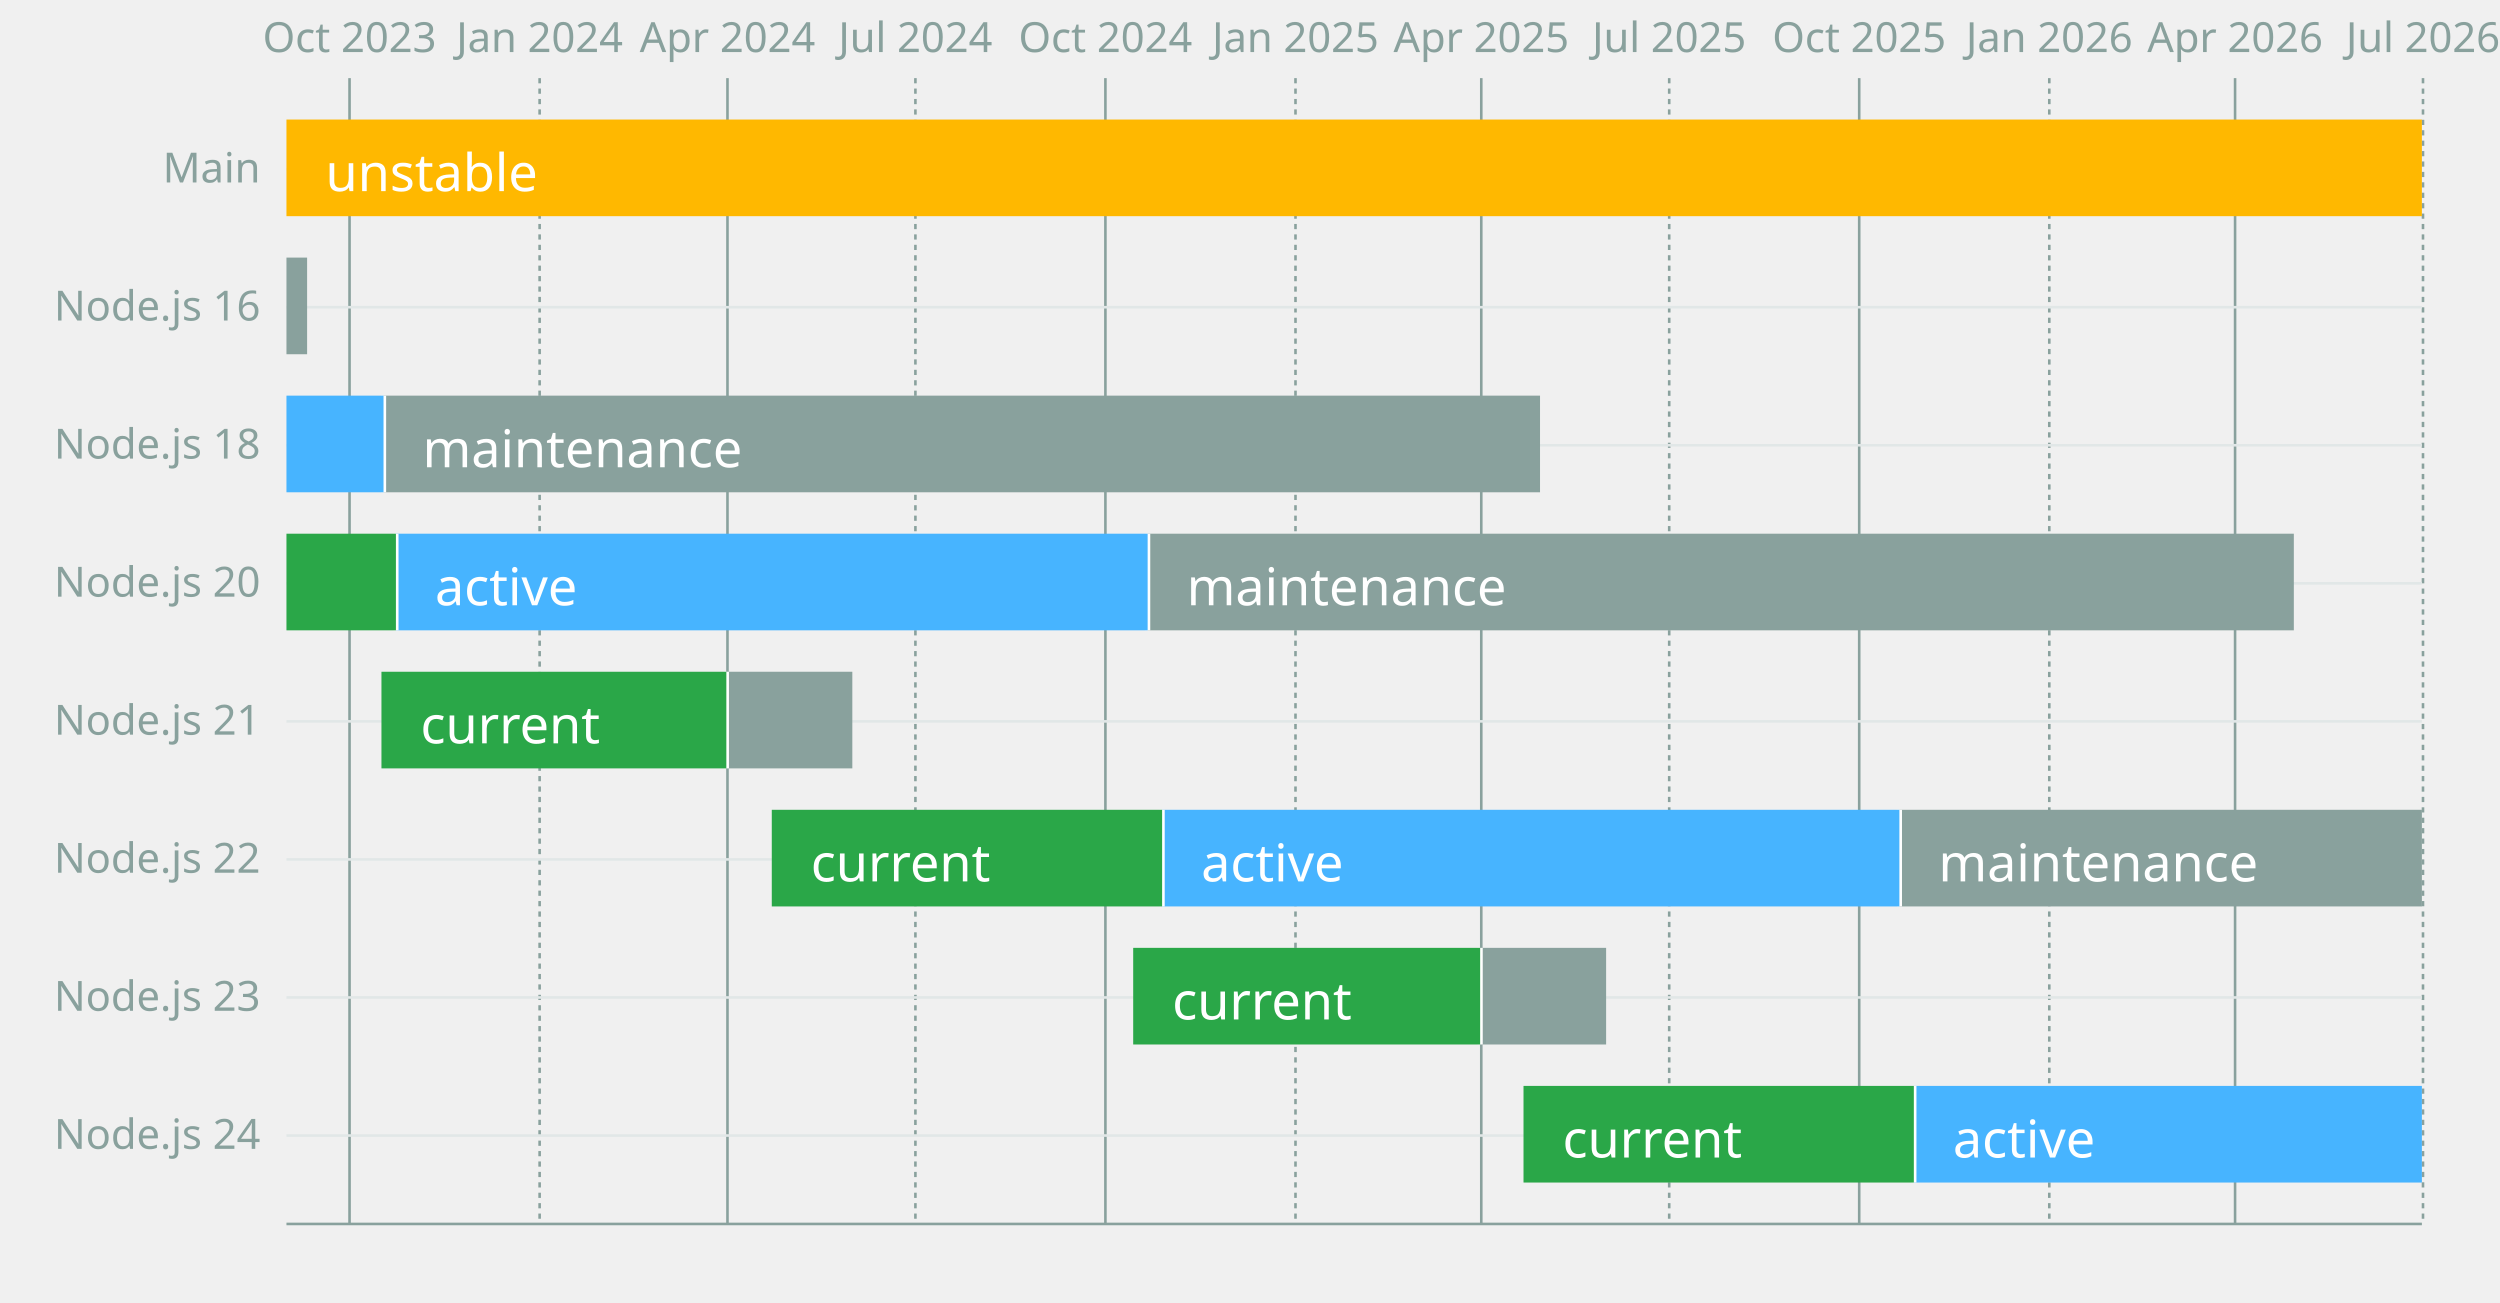
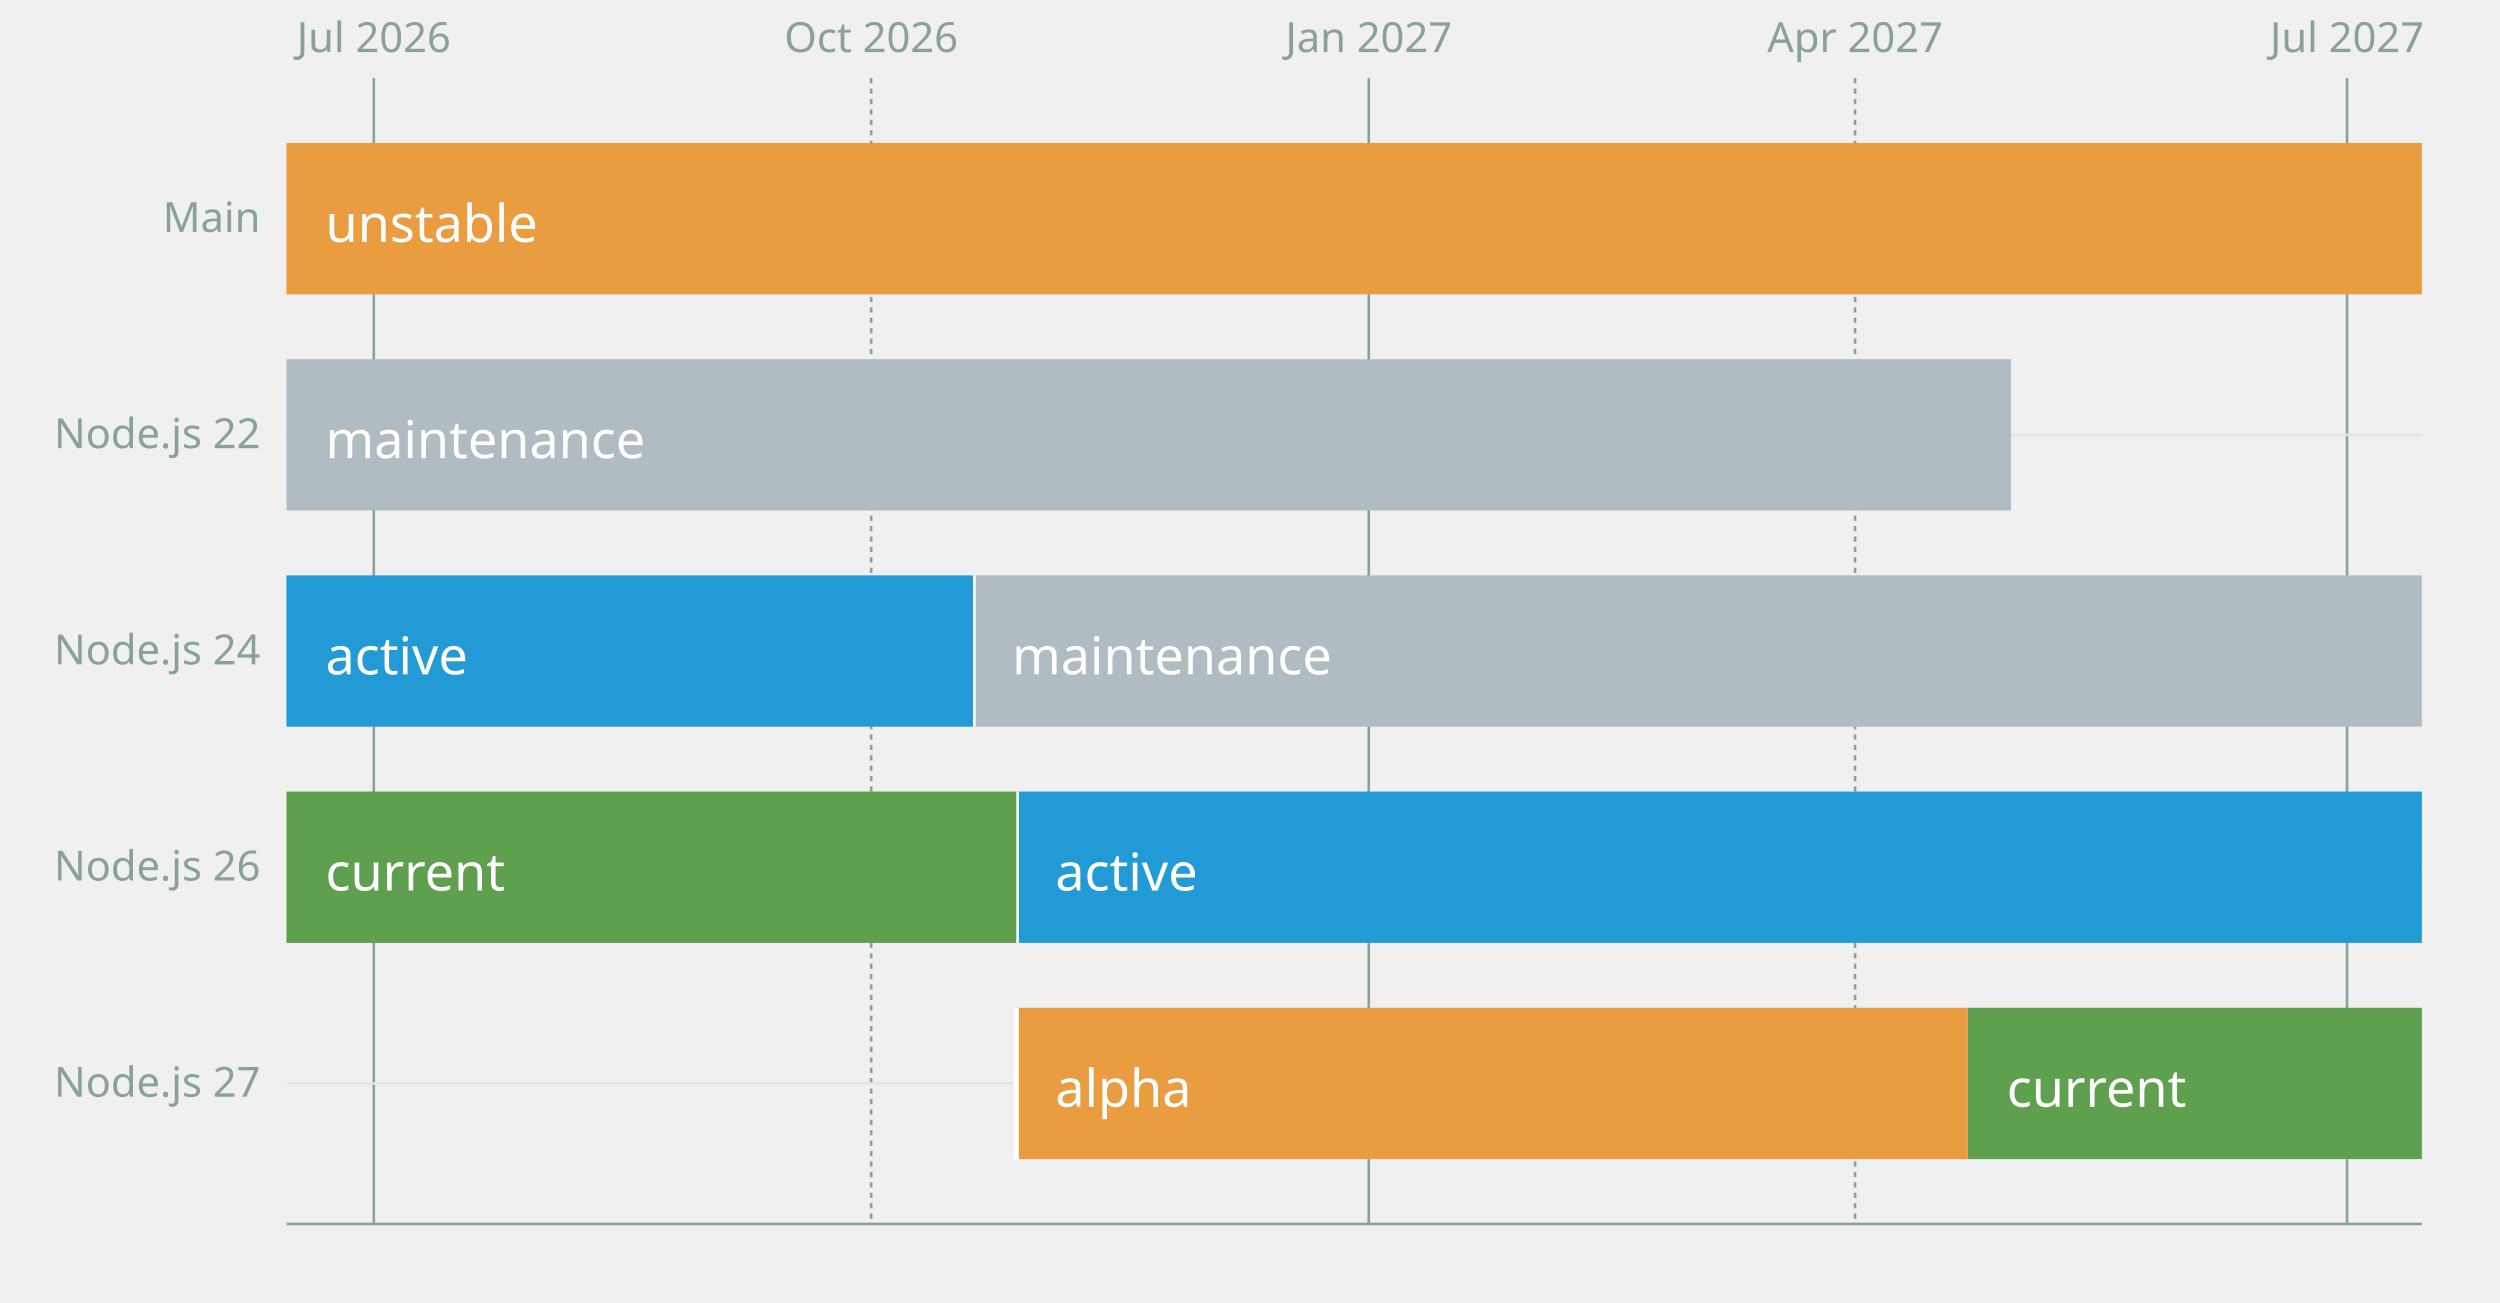
- <svg xmlns="http://www.w3.org/2000/svg" width="960" height="500">
+ <svg xmlns="http://www.w3.org/2000/svg" width="960" height="500" viewBox="0 0 960 500" preserveAspectRatio="xMinYMin meet">
  <defs>
-     <style>.current{fill:#2aa748}.active{fill:#47b4ff}.maintenance,.tick text{fill:#89a19d}.unstable{fill:#ffb800}.bar-join,.label{fill:#fff}.bar-join.current{display:none}.tick text{font:16px sans-serif}.axis--y .tick text{text-anchor:end}.label{font:20px sans-serif;font-weight:100;text-anchor:start;dominant-baseline:middle;text-transform:uppercase}</style>
+     <style type="text/css"> 
+ svg {
+   width: 100%;
+   height: auto;
+ }
+ .current {
+   fill: #5fa04e;
+ }
+ .active {
+   fill: #229ad6;
+ }
+ .maintenance {
+   fill: #b1bcc2;
+ }
+ .unstable, .alpha {
+   fill: #e99c40;
+ }
+ .bar-join {
+   fill: #ffffff;
+ }
+ .bar-join.unstable, .bar-join.current {
+   display: none;
+ }
+ .tick text {
+   font: 16px sans-serif;
+   fill: #89a19d;
+ }
+ .axis--y .tick text {
+   text-anchor: end;
+ }
+ .label {
+   fill: #fff;
+   font: 20px sans-serif;
+   font-weight: 100;
+   text-anchor: start;
+   dominant-baseline: middle;
+   text-transform: uppercase;
+ } </style>
  </defs>
-   <g id="bar-container">
-     <g fill="none" class="axis axis--x" font-family="sans-serif" font-size="10" text-anchor="middle">
-       <g class="tick">
-         <path stroke="#89a19d" d="M134.225 30v440" />
-         <text x=".5" fill="#000" dy="-10" transform="translate(133.725 30)">Oct 2023</text>
+   <g id="bar-container" transform="translate(110, 30)">
+     <g class="axis axis--x" fill="none" font-size="10" font-family="sans-serif" text-anchor="middle">
+       <g class="tick" opacity="1" transform="translate(33.54219,0)">
+         <line stroke="#89a19d" y2="440" />
+         <text fill="currentColor" y="0" dy="-10">Jul 2026</text>
      </g>
-       <g class="tick">
-         <path stroke="#89a19d" stroke-dasharray="2,2" d="M207.217 30v440" />
-         <text x=".5" fill="#000" dy="-10" transform="translate(206.717 30)">Jan 2024</text>
+       <g class="tick" opacity="1" transform="translate(224.5295,0)">
+         <line stroke="#89a19d" y2="440" stroke-dasharray="2,2" />
+         <text fill="currentColor" y="0" dy="-10">Oct 2026</text>
      </g>
-       <g class="tick">
-         <path stroke="#89a19d" d="M279.35 30v440" />
-         <text x=".5" fill="#000" dy="-10" transform="translate(278.85 30)">Apr 2024</text>
+       <g class="tick" opacity="1" transform="translate(415.6034,0)">
+         <line stroke="#89a19d" y2="440" />
+         <text fill="currentColor" y="0" dy="-10">Jan 2027</text>
      </g>
-       <g class="tick">
-         <path stroke="#89a19d" stroke-dasharray="2,2" d="M351.517 30v440" />
-         <text x=".5" fill="#000" dy="-10" transform="translate(351.017 30)">Jul 2024</text>
+       <g class="tick" opacity="1" transform="translate(602.3523,0)">
+         <line stroke="#89a19d" y2="440" stroke-dasharray="2,2" />
+         <text fill="currentColor" y="0" dy="-10">Apr 2027</text>
      </g>
-       <g class="tick">
-         <path stroke="#89a19d" d="M424.476 30v440" />
-         <text x=".5" fill="#000" dy="-10" transform="translate(423.976 30)">Oct 2024</text>
-       </g>
-       <g class="tick">
-         <path stroke="#89a19d" stroke-dasharray="2,2" d="M497.469 30v440" />
-         <text x=".5" fill="#000" dy="-10" transform="translate(496.969 30)">Jan 2025</text>
-       </g>
-       <g class="tick">
-         <path stroke="#89a19d" d="M568.81 30v440" />
-         <text x=".5" fill="#000" dy="-10" transform="translate(568.31 30)">Apr 2025</text>
-       </g>
-       <g class="tick">
-         <path stroke="#89a19d" stroke-dasharray="2,2" d="M640.975 30v440" />
-         <text x=".5" fill="#000" dy="-10" transform="translate(640.475 30)">Jul 2025</text>
-       </g>
-       <g class="tick">
-         <path stroke="#89a19d" d="M713.935 30v440" />
-         <text x=".5" fill="#000" dy="-10" transform="translate(713.435 30)">Oct 2025</text>
-       </g>
-       <g class="tick">
-         <path stroke="#89a19d" stroke-dasharray="2,2" d="M786.927 30v440" />
-         <text x=".5" fill="#000" dy="-10" transform="translate(786.427 30)">Jan 2026</text>
-       </g>
-       <g class="tick">
-         <path stroke="#89a19d" d="M858.268 30v440" />
-         <text x=".5" fill="#000" dy="-10" transform="translate(857.768 30)">Apr 2026</text>
-       </g>
-       <g class="tick">
-         <path stroke="#89a19d" stroke-dasharray="2,2" d="M930.434 30v440" />
-         <text x=".5" fill="#000" dy="-10" transform="translate(929.934 30)">Jul 2026</text>
+       <g class="tick" opacity="1" transform="translate(791.2637,0)">
+         <line stroke="#89a19d" y2="440" />
+         <text fill="currentColor" y="0" dy="-10">Jul 2027</text>
      </g>
    </g>
-     <g fill="none" class="axis axis--y" font-family="sans-serif" font-size="10">
-       <g class="tick">
-         <path stroke="#e1e7e7" d="M110 64.958h820" />
-         <text y=".5" fill="#000" dx="-10" dy=".32em" transform="translate(110 64.458)">Main</text>
+     <g class="axis axis--y" fill="none" font-size="10" font-family="sans-serif" text-anchor="start">
+       <g class="tick" opacity="1" transform="translate(0,53.96226)">
+         <line stroke="#e1e7e7" x2="820" />
+         <text fill="currentColor" x="0" dy="0.32em" dx="-10">Main</text>
      </g>
-       <g class="tick">
-         <path stroke="#e1e7e7" d="M110 117.97h820" />
-         <text y=".5" fill="#000" dx="-10" dy=".32em" transform="translate(110 117.47)">Node.js 16</text>
+       <g class="tick" opacity="1" transform="translate(0,136.9811)">
+         <line stroke="#e1e7e7" x2="820" />
+         <text fill="currentColor" x="0" dy="0.32em" dx="-10">Node.js 22</text>
      </g>
-       <g class="tick">
-         <path stroke="#e1e7e7" d="M110 170.982h820" />
-         <text y=".5" fill="#000" dx="-10" dy=".32em" transform="translate(110 170.482)">Node.js 18</text>
+       <g class="tick" opacity="1" transform="translate(0,220)">
+         <line stroke="#e1e7e7" x2="820" />
+         <text fill="currentColor" x="0" dy="0.32em" dx="-10">Node.js 24</text>
      </g>
-       <g class="tick">
-         <path stroke="#e1e7e7" d="M110 223.994h820" />
-         <text y=".5" fill="#000" dx="-10" dy=".32em" transform="translate(110 223.494)">Node.js 20</text>
+       <g class="tick" opacity="1" transform="translate(0,303.0189)">
+         <line stroke="#e1e7e7" x2="820" />
+         <text fill="currentColor" x="0" dy="0.32em" dx="-10">Node.js 26</text>
      </g>
-       <g class="tick">
-         <path stroke="#e1e7e7" d="M110 277.006h820" />
-         <text y=".5" fill="#000" dx="-10" dy=".32em" transform="translate(110 276.506)">Node.js 21</text>
+       <g class="tick" opacity="1" transform="translate(0,386.0377)">
+         <line stroke="#e1e7e7" x2="820" />
+         <text fill="currentColor" x="0" dy="0.32em" dx="-10">Node.js 27</text>
      </g>
-       <g class="tick">
-         <path stroke="#e1e7e7" d="M110 330.018h820" />
-         <text y=".5" fill="#000" dx="-10" dy=".32em" transform="translate(110 329.518)">Node.js 22</text>
-       </g>
-       <g class="tick">
-         <path stroke="#e1e7e7" d="M110 383.03h820" />
-         <text y=".5" fill="#000" dx="-10" dy=".32em" transform="translate(110 382.53)">Node.js 23</text>
-       </g>
-       <g class="tick">
-         <path stroke="#e1e7e7" d="M110 436.042h820" />
-         <text y=".5" fill="#000" dx="-10" dy=".32em" transform="translate(110 435.542)">Node.js 24</text>
-       </g>
-       <path stroke="#89a19d" d="M110 470h820" />
+       <line y1="440" y2="440" x2="820" stroke="#89a19d" />
    </g>
-     <path d="M110 45.904h820v37.108H110z" class="bar unstable" />
-     <text x="15" y="36.458" class="label" style="opacity:1" transform="translate(110 30)">unstable</text>
-     <path d="M110 98.916h7.93v37.108H110zM147.273 151.928h444.101v37.108H147.273z" class="bar maintenance" />
-     <path d="M36.273 121.928h2v37.108h-2z" class="bar-join maintenance" style="opacity:1" transform="translate(110 30)" />
-     <text x="52.273" y="142.482" class="label" style="opacity:1" transform="translate(110 30)">maintenance</text>
-     <path d="M110 151.928h37.273v37.108H110z" class="bar active" />
-     <path d="M440.696 204.94h440.135v37.108H440.696z" class="bar maintenance" />
-     <path d="M329.696 174.94h2v37.108h-2z" class="bar-join maintenance" style="opacity:1" transform="translate(110 30)" />
-     <text x="345.696" y="195.494" class="label" style="opacity:1" transform="translate(110 30)">maintenance</text>
-     <path d="M152.031 204.94h288.665v37.108H152.031z" class="bar active" />
-     <path d="M41.031 174.94h2v37.108h-2z" class="bar-join active" style="opacity:1" transform="translate(110 30)" />
-     <text x="57.031" y="195.494" class="label" style="opacity:1" transform="translate(110 30)">active</text>
-     <path d="M110 204.94h42.031v37.108H110z" class="bar current" />
-     <path d="M278.917 257.952h48.375v37.108h-48.375z" class="bar maintenance" />
-     <path d="M167.917 227.952h2v37.108h-2z" class="bar-join maintenance" style="opacity:1" transform="translate(110 30)" />
-     <path d="M146.48 257.952h132.437v37.108H146.48z" class="bar current" />
-     <text x="51.48" y="248.506" class="label" style="opacity:1" transform="translate(110 30)">current</text>
-     <path d="M729.362 310.964H930v37.108H729.362z" class="bar maintenance" />
-     <path d="M618.362 280.964h2v37.108h-2z" class="bar-join maintenance" style="opacity:1" transform="translate(110 30)" />
-     <text x="634.362" y="301.518" class="label" style="opacity:1" transform="translate(110 30)">maintenance</text>
-     <path d="M446.248 310.964h283.114v37.108H446.248z" class="bar active" />
-     <path d="M335.248 280.964h2v37.108h-2z" class="bar-join active" style="opacity:1" transform="translate(110 30)" />
-     <text x="351.248" y="301.518" class="label" style="opacity:1" transform="translate(110 30)">active</text>
-     <path d="M296.364 310.964h149.884v37.108H296.364z" class="bar current" />
-     <text x="201.364" y="301.518" class="label" style="opacity:1" transform="translate(110 30)">current</text>
-     <path d="M568.375 363.976h48.375v37.108h-48.375z" class="bar maintenance" />
-     <path d="M457.375 333.976h2v37.108h-2z" class="bar-join maintenance" style="opacity:1" transform="translate(110 30)" />
-     <path d="M435.145 363.976h133.23v37.108h-133.23z" class="bar current" />
-     <text x="340.145" y="354.53" class="label" style="opacity:1" transform="translate(110 30)">current</text>
-     <path d="M734.913 416.988H930v37.108H734.913z" class="bar active" />
-     <path d="M623.913 386.988h2v37.108h-2z" class="bar-join active" style="opacity:1" transform="translate(110 30)" />
-     <text x="639.913" y="407.542" class="label" style="opacity:1" transform="translate(110 30)">active</text>
-     <path d="M585.029 416.988h149.884v37.108H585.029z" class="bar current" />
-     <text x="490.029" y="407.542" class="label" style="opacity:1" transform="translate(110 30)">current</text>
+     <g>
+       <rect class="bar unstable" x="0" y="24.906" width="820" height="58.113" />
+       <rect class="bar-join unstable" x="-1" y="24.906" width="2" height="58.113" style="opacity: 0;" />
+       <text class="label" x="15" y="55.962" style="opacity: 1;">unstable</text>
+     </g>
+     <g>
+       <rect class="bar maintenance" x="0" y="107.925" width="662.228" height="58.113" />
+       <rect class="bar-join maintenance" x="-1" y="107.925" width="2" height="58.113" style="opacity: 0;" />
+       <text class="label" x="15" y="138.981" style="opacity: 1;">maintenance</text>
+     </g>
+     <g>
+       <rect class="bar maintenance" x="263.646" y="190.943" width="556.354" height="58.113" />
+       <rect class="bar-join maintenance" x="262.646" y="190.943" width="2" height="58.113" style="opacity: 1;" />
+       <text class="label" x="278.646" y="222" style="opacity: 1;">maintenance</text>
+     </g>
+     <g>
+       <rect class="bar active" x="0" y="190.943" width="263.646" height="58.113" />
+       <rect class="bar-join active" x="-1" y="190.943" width="2" height="58.113" style="opacity: 0;" />
+       <text class="label" x="15" y="222" style="opacity: 1;">active</text>
+     </g>
+     <g>
+       <rect class="bar active" x="280.253" y="273.962" width="539.747" height="58.113" />
+       <rect class="bar-join active" x="279.253" y="273.962" width="2" height="58.113" style="opacity: 1;" />
+       <text class="label" x="295.253" y="305.019" style="opacity: 1;">active</text>
+     </g>
+     <g>
+       <rect class="bar current" x="0" y="273.962" width="280.253" height="58.113" />
+       <rect class="bar-join current" x="-1" y="273.962" width="2" height="58.113" style="opacity: 0;" />
+       <text class="label" x="15" y="305.019" style="opacity: 1;">current</text>
+     </g>
+     <g>
+       <rect class="bar current" x="645.62" y="356.981" width="174.38" height="58.113" />
+       <rect class="bar-join current" x="644.62" y="356.981" width="2" height="58.113" style="opacity: 0;" />
+       <text class="label" x="660.62" y="388.038" style="opacity: 1;">current</text>
+     </g>
+     <g>
+       <rect class="bar alpha" x="280.253" y="356.981" width="365.367" height="58.113" />
+       <rect class="bar-join alpha" x="279.253" y="356.981" width="2" height="58.113" style="opacity: 1;" />
+       <text class="label" x="295.253" y="388.038" style="opacity: 1;">alpha</text>
+     </g>
  </g>
</svg>
